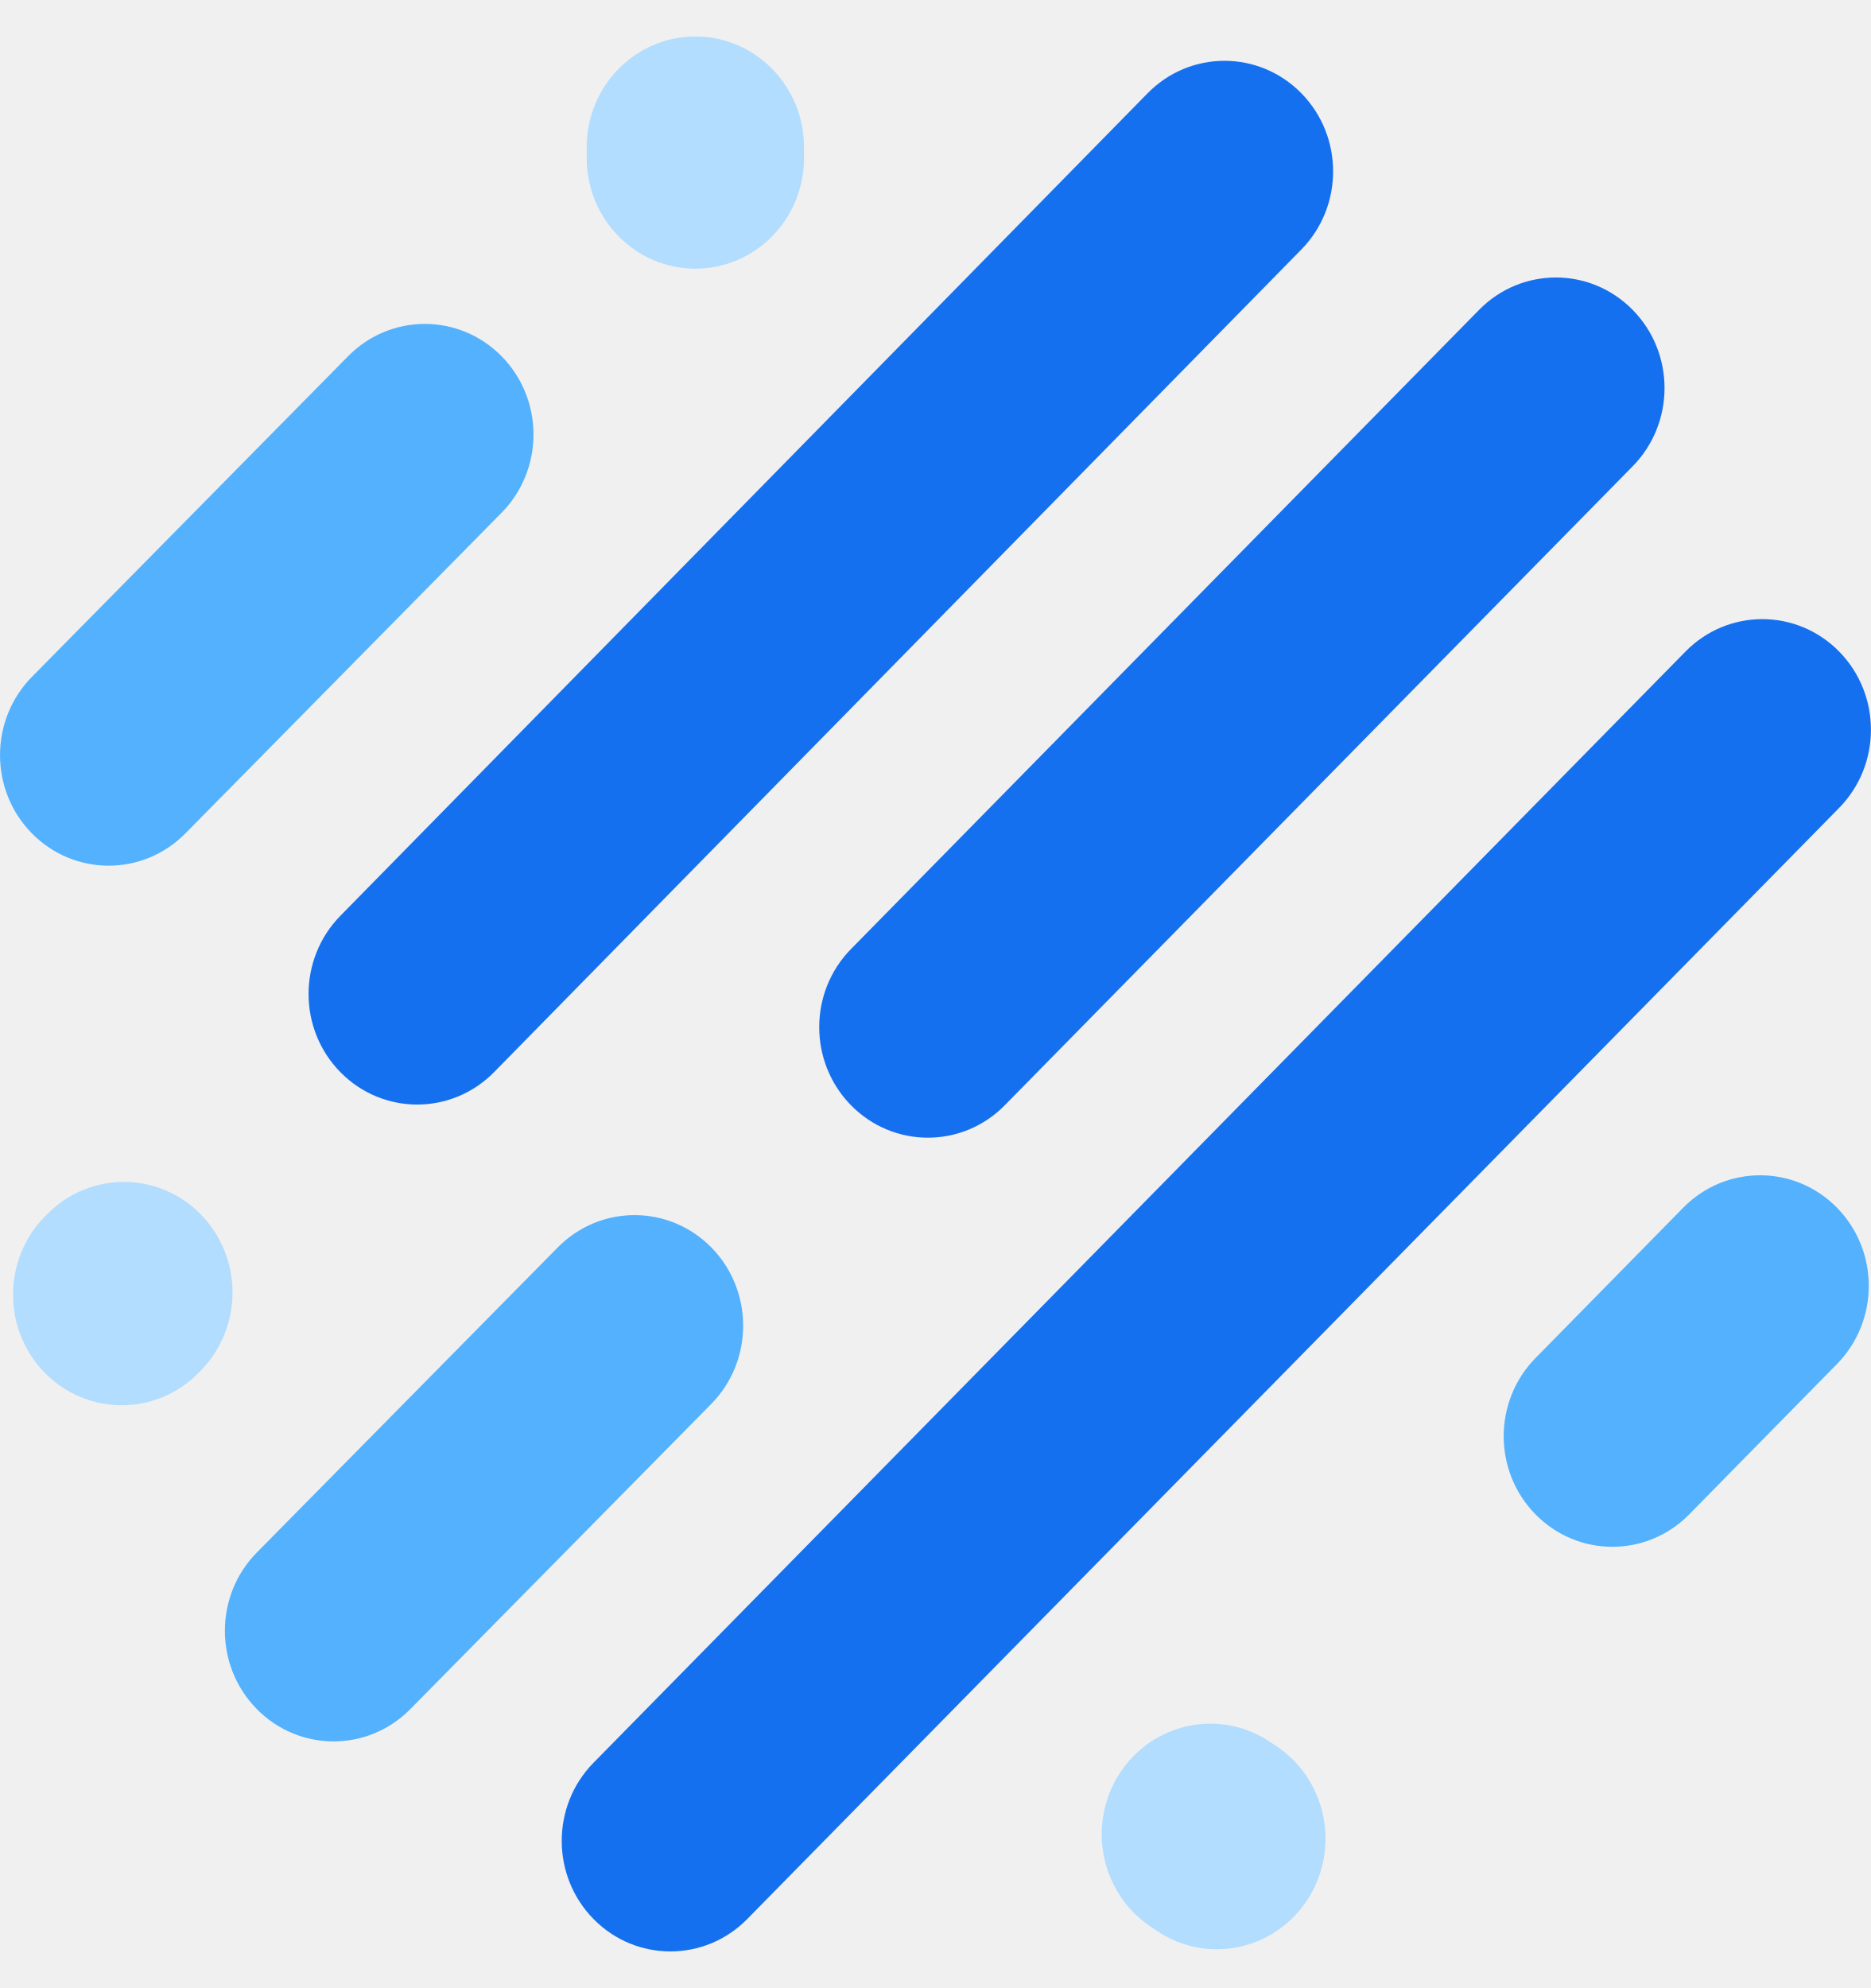
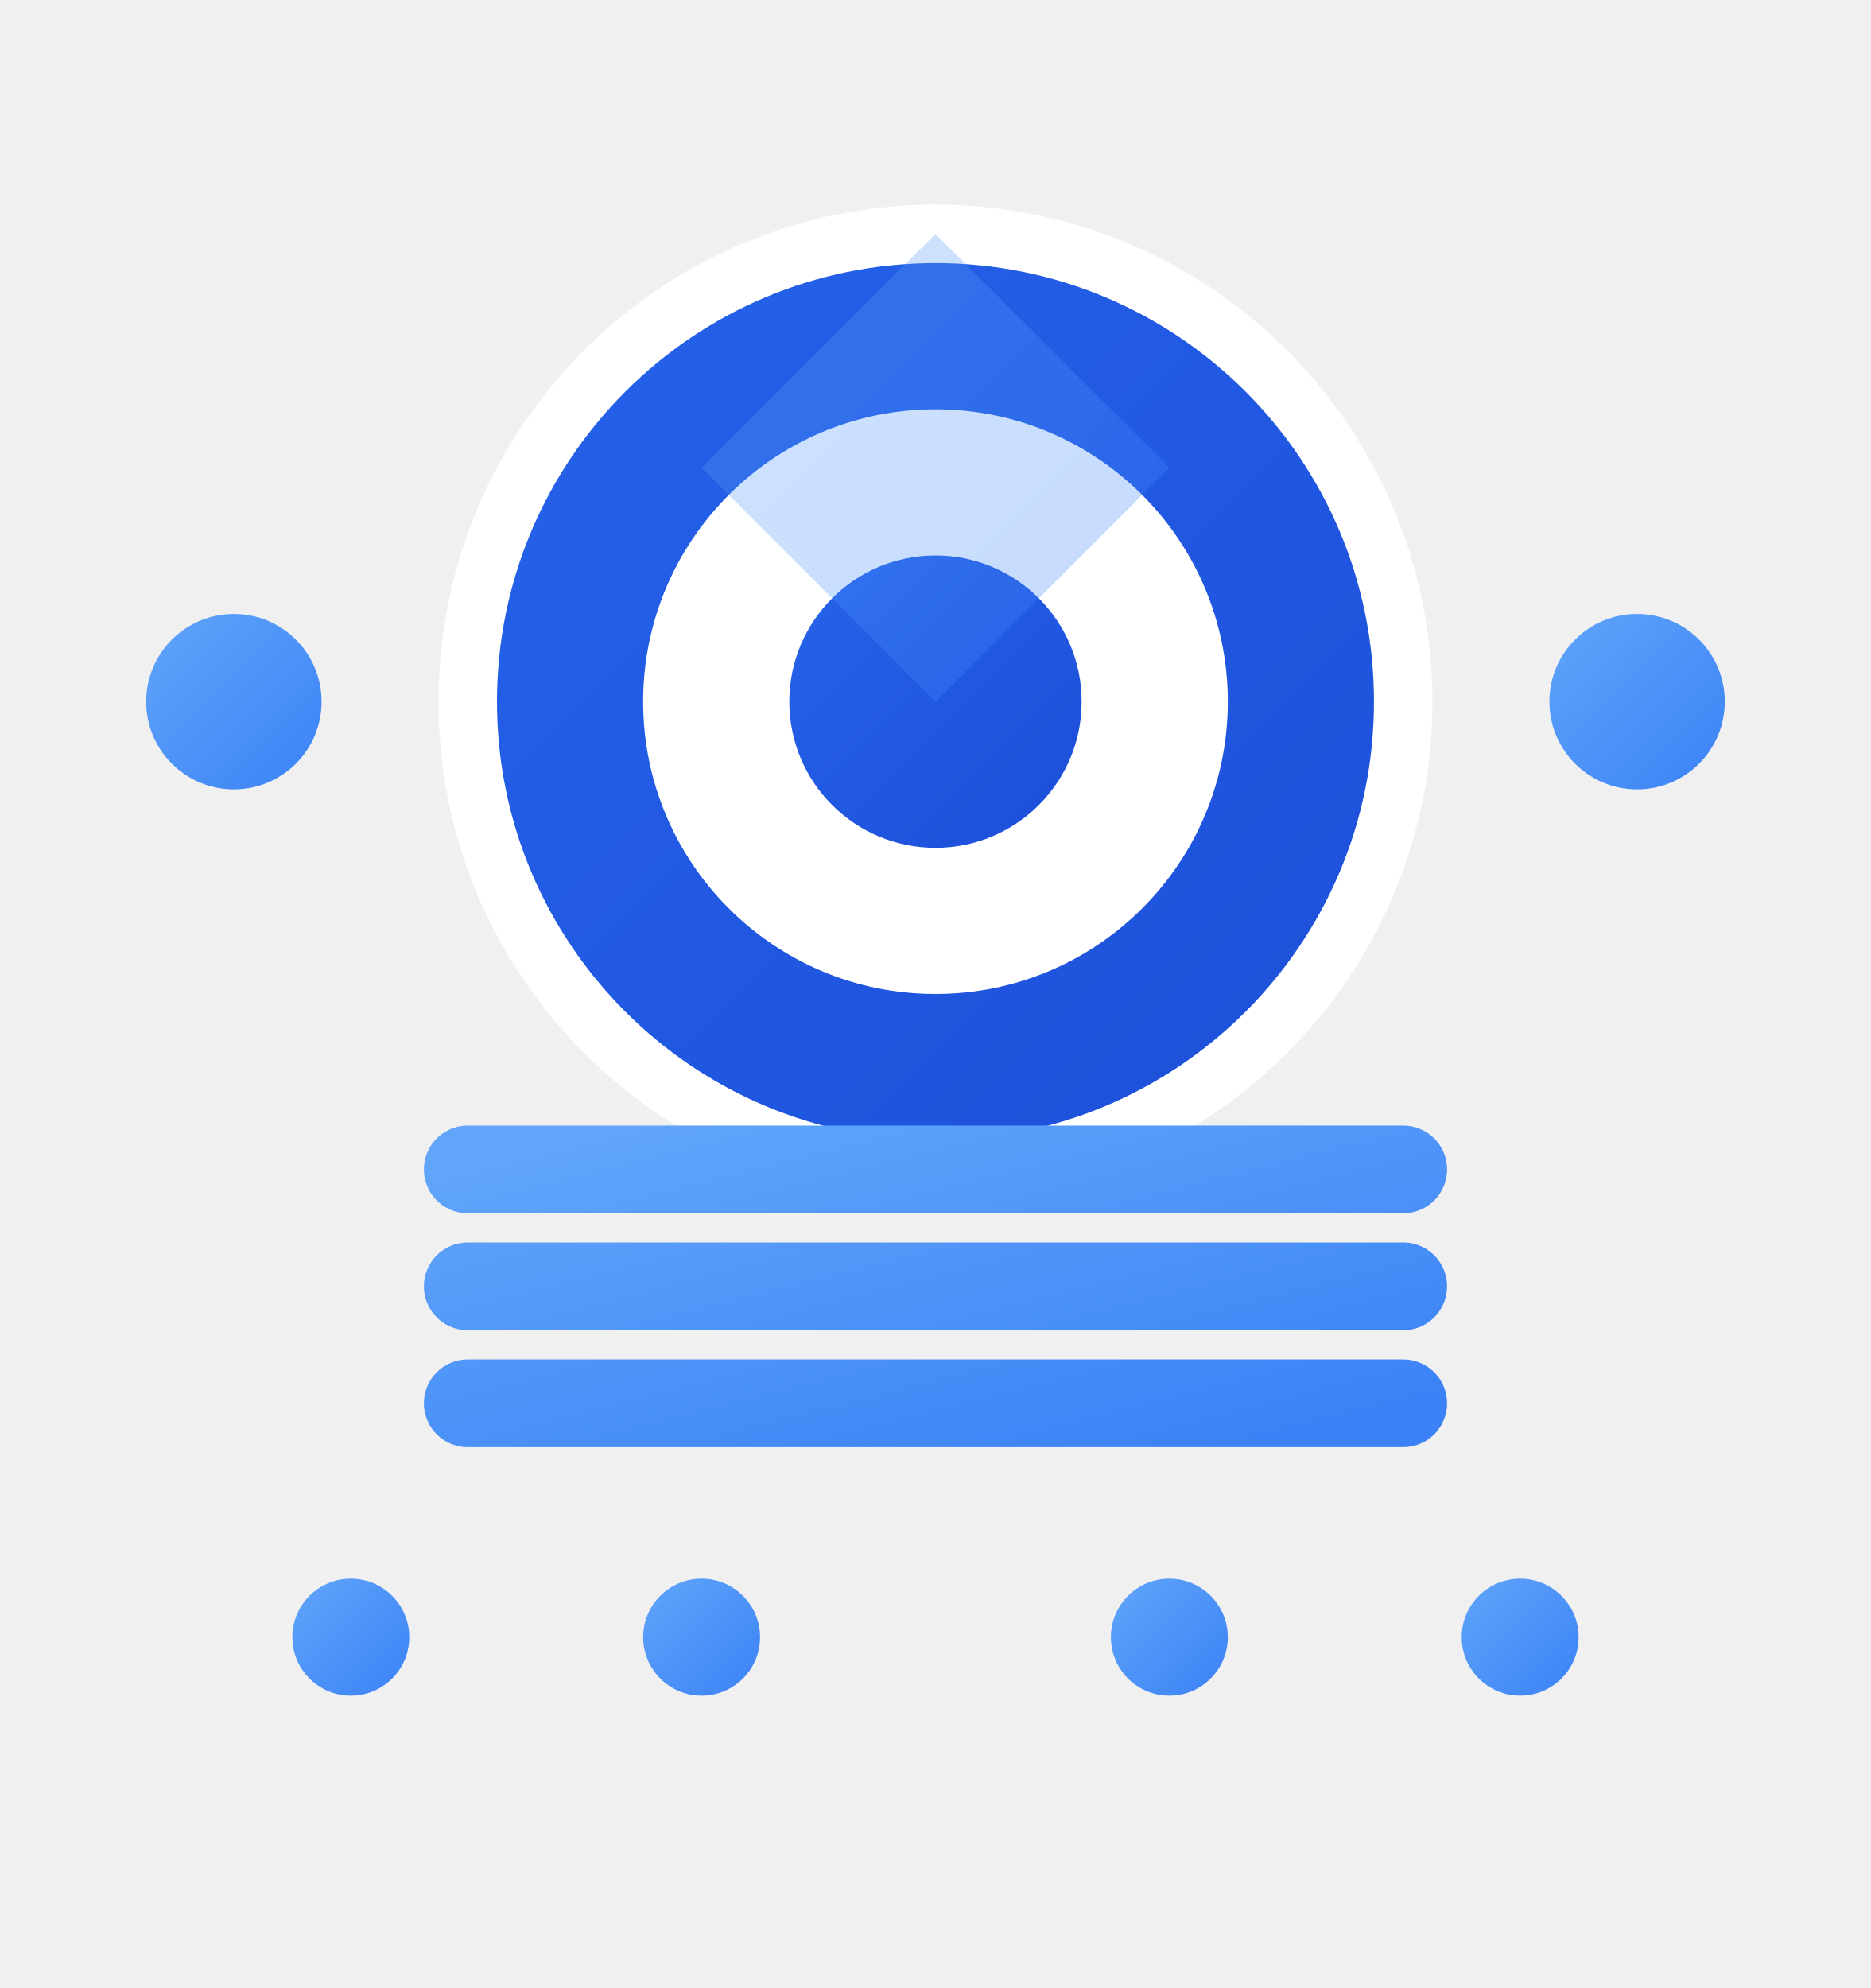
<svg xmlns="http://www.w3.org/2000/svg" width="32" height="34" viewBox="0 0 32 34" fill="none">
-   <path fill-rule="evenodd" clip-rule="evenodd" d="M3.433 20.768C4.158 21.506 4.158 22.703 3.433 23.442L3.395 23.48C2.67 24.218 1.493 24.218 0.767 23.48C0.042 22.741 0.042 21.544 0.767 20.805L0.805 20.768C1.53 20.029 2.707 20.029 3.433 20.768Z" fill="#B2DDFF" />
-   <path fill-rule="evenodd" clip-rule="evenodd" d="M12.169 21.337C12.893 22.077 12.891 23.275 12.164 24.012L7.017 29.231C6.29 29.968 5.113 29.966 4.389 29.226C3.664 28.486 3.666 27.289 4.393 26.552L9.541 21.333C10.268 20.596 11.444 20.598 12.169 21.337Z" fill="#53B1FD" />
-   <path fill-rule="evenodd" clip-rule="evenodd" d="M19.155 30.322C19.724 29.453 20.878 29.218 21.732 29.797L21.844 29.873C22.698 30.452 22.928 31.626 22.359 32.495C21.79 33.364 20.636 33.599 19.782 33.02L19.671 32.944C18.817 32.365 18.586 31.191 19.155 30.322Z" fill="#B2DDFF" />
-   <path fill-rule="evenodd" clip-rule="evenodd" d="M31.418 20.654C32.144 21.393 32.144 22.59 31.418 23.329L28.891 25.9C28.165 26.639 26.989 26.639 26.263 25.9C25.537 25.162 25.537 23.965 26.263 23.226L28.79 20.654C29.516 19.916 30.693 19.916 31.418 20.654Z" fill="#53B1FD" />
-   <path fill-rule="evenodd" clip-rule="evenodd" d="M31.456 11.143C32.181 11.881 32.181 13.079 31.456 13.817L12.78 32.821C12.054 33.559 10.877 33.559 10.152 32.821C9.426 32.083 9.426 30.885 10.152 30.147L28.828 11.143C29.553 10.404 30.73 10.404 31.456 11.143Z" fill="#1570EF" />
-   <path fill-rule="evenodd" clip-rule="evenodd" d="M27.925 5.3C28.651 6.038 28.651 7.236 27.925 7.974L17.184 18.904C16.458 19.642 15.282 19.642 14.556 18.904C13.83 18.165 13.83 16.968 14.556 16.23L25.297 5.3C26.023 4.561 27.199 4.561 27.925 5.3Z" fill="#1570EF" />
-   <path fill-rule="evenodd" clip-rule="evenodd" d="M22.256 1.593C22.982 2.331 22.983 3.528 22.258 4.267L8.451 18.336C7.725 19.075 6.549 19.076 5.823 18.338C5.096 17.6 5.096 16.402 5.821 15.663L19.628 1.595C20.353 0.856 21.53 0.855 22.256 1.593Z" fill="#1570EF" />
-   <path fill-rule="evenodd" clip-rule="evenodd" d="M8.582 6.096C9.307 6.836 9.305 8.033 8.578 8.77L3.17 14.254C2.443 14.991 1.266 14.989 0.542 14.249C-0.182 13.51 -0.18 12.312 0.547 11.575L5.954 6.092C6.681 5.354 7.858 5.356 8.582 6.096Z" fill="#53B1FD" />
-   <path fill-rule="evenodd" clip-rule="evenodd" d="M11.893 0.624C12.919 0.624 13.751 1.471 13.751 2.515V2.704C13.751 3.748 12.919 4.595 11.893 4.595C10.867 4.595 10.035 3.748 10.035 2.704V2.515C10.035 1.471 10.867 0.624 11.893 0.624Z" fill="#B2DDFF" />
+   <defs>
+     <linearGradient id="primaryGrad" x1="0%" y1="0%" x2="100%" y2="100%">
+       <stop offset="0%" style="stop-color:#2563EB;stop-opacity:1" />
+       <stop offset="100%" style="stop-color:#1D4ED8;stop-opacity:1" />
+     </linearGradient>
+     <linearGradient id="accentGrad" x1="0%" y1="0%" x2="100%" y2="100%">
+       <stop offset="0%" style="stop-color:#60A5FA;stop-opacity:1" />
+       <stop offset="100%" style="stop-color:#3B82F6;stop-opacity:1" />
+     </linearGradient>
+   </defs>
+   <circle cx="16" cy="12" r="8" fill="url(#primaryGrad)" stroke="white" stroke-width="1" />
+   <circle cx="16" cy="12" r="5" fill="white" />
+   <circle cx="16" cy="12" r="2.5" fill="url(#primaryGrad)" />
+   <path d="M8 20 L24 20 M8 22 L24 22 M8 24 L24 24" stroke="url(#accentGrad)" stroke-width="1.5" stroke-linecap="round" />
+   <circle cx="6" cy="28" r="1" fill="url(#accentGrad)" />
+   <circle cx="12" cy="28" r="1" fill="url(#accentGrad)" />
+   <circle cx="20" cy="28" r="1" fill="url(#accentGrad)" />
+   <circle cx="26" cy="28" r="1" fill="url(#accentGrad)" />
+   <circle cx="4" cy="12" r="1.5" fill="url(#accentGrad)" />
+   <circle cx="28" cy="12" r="1.5" fill="url(#accentGrad)" />
+   <path d="M16 4 L20 8 L16 12 L12 8 Z" fill="url(#accentGrad)" opacity="0.3" />
</svg>
